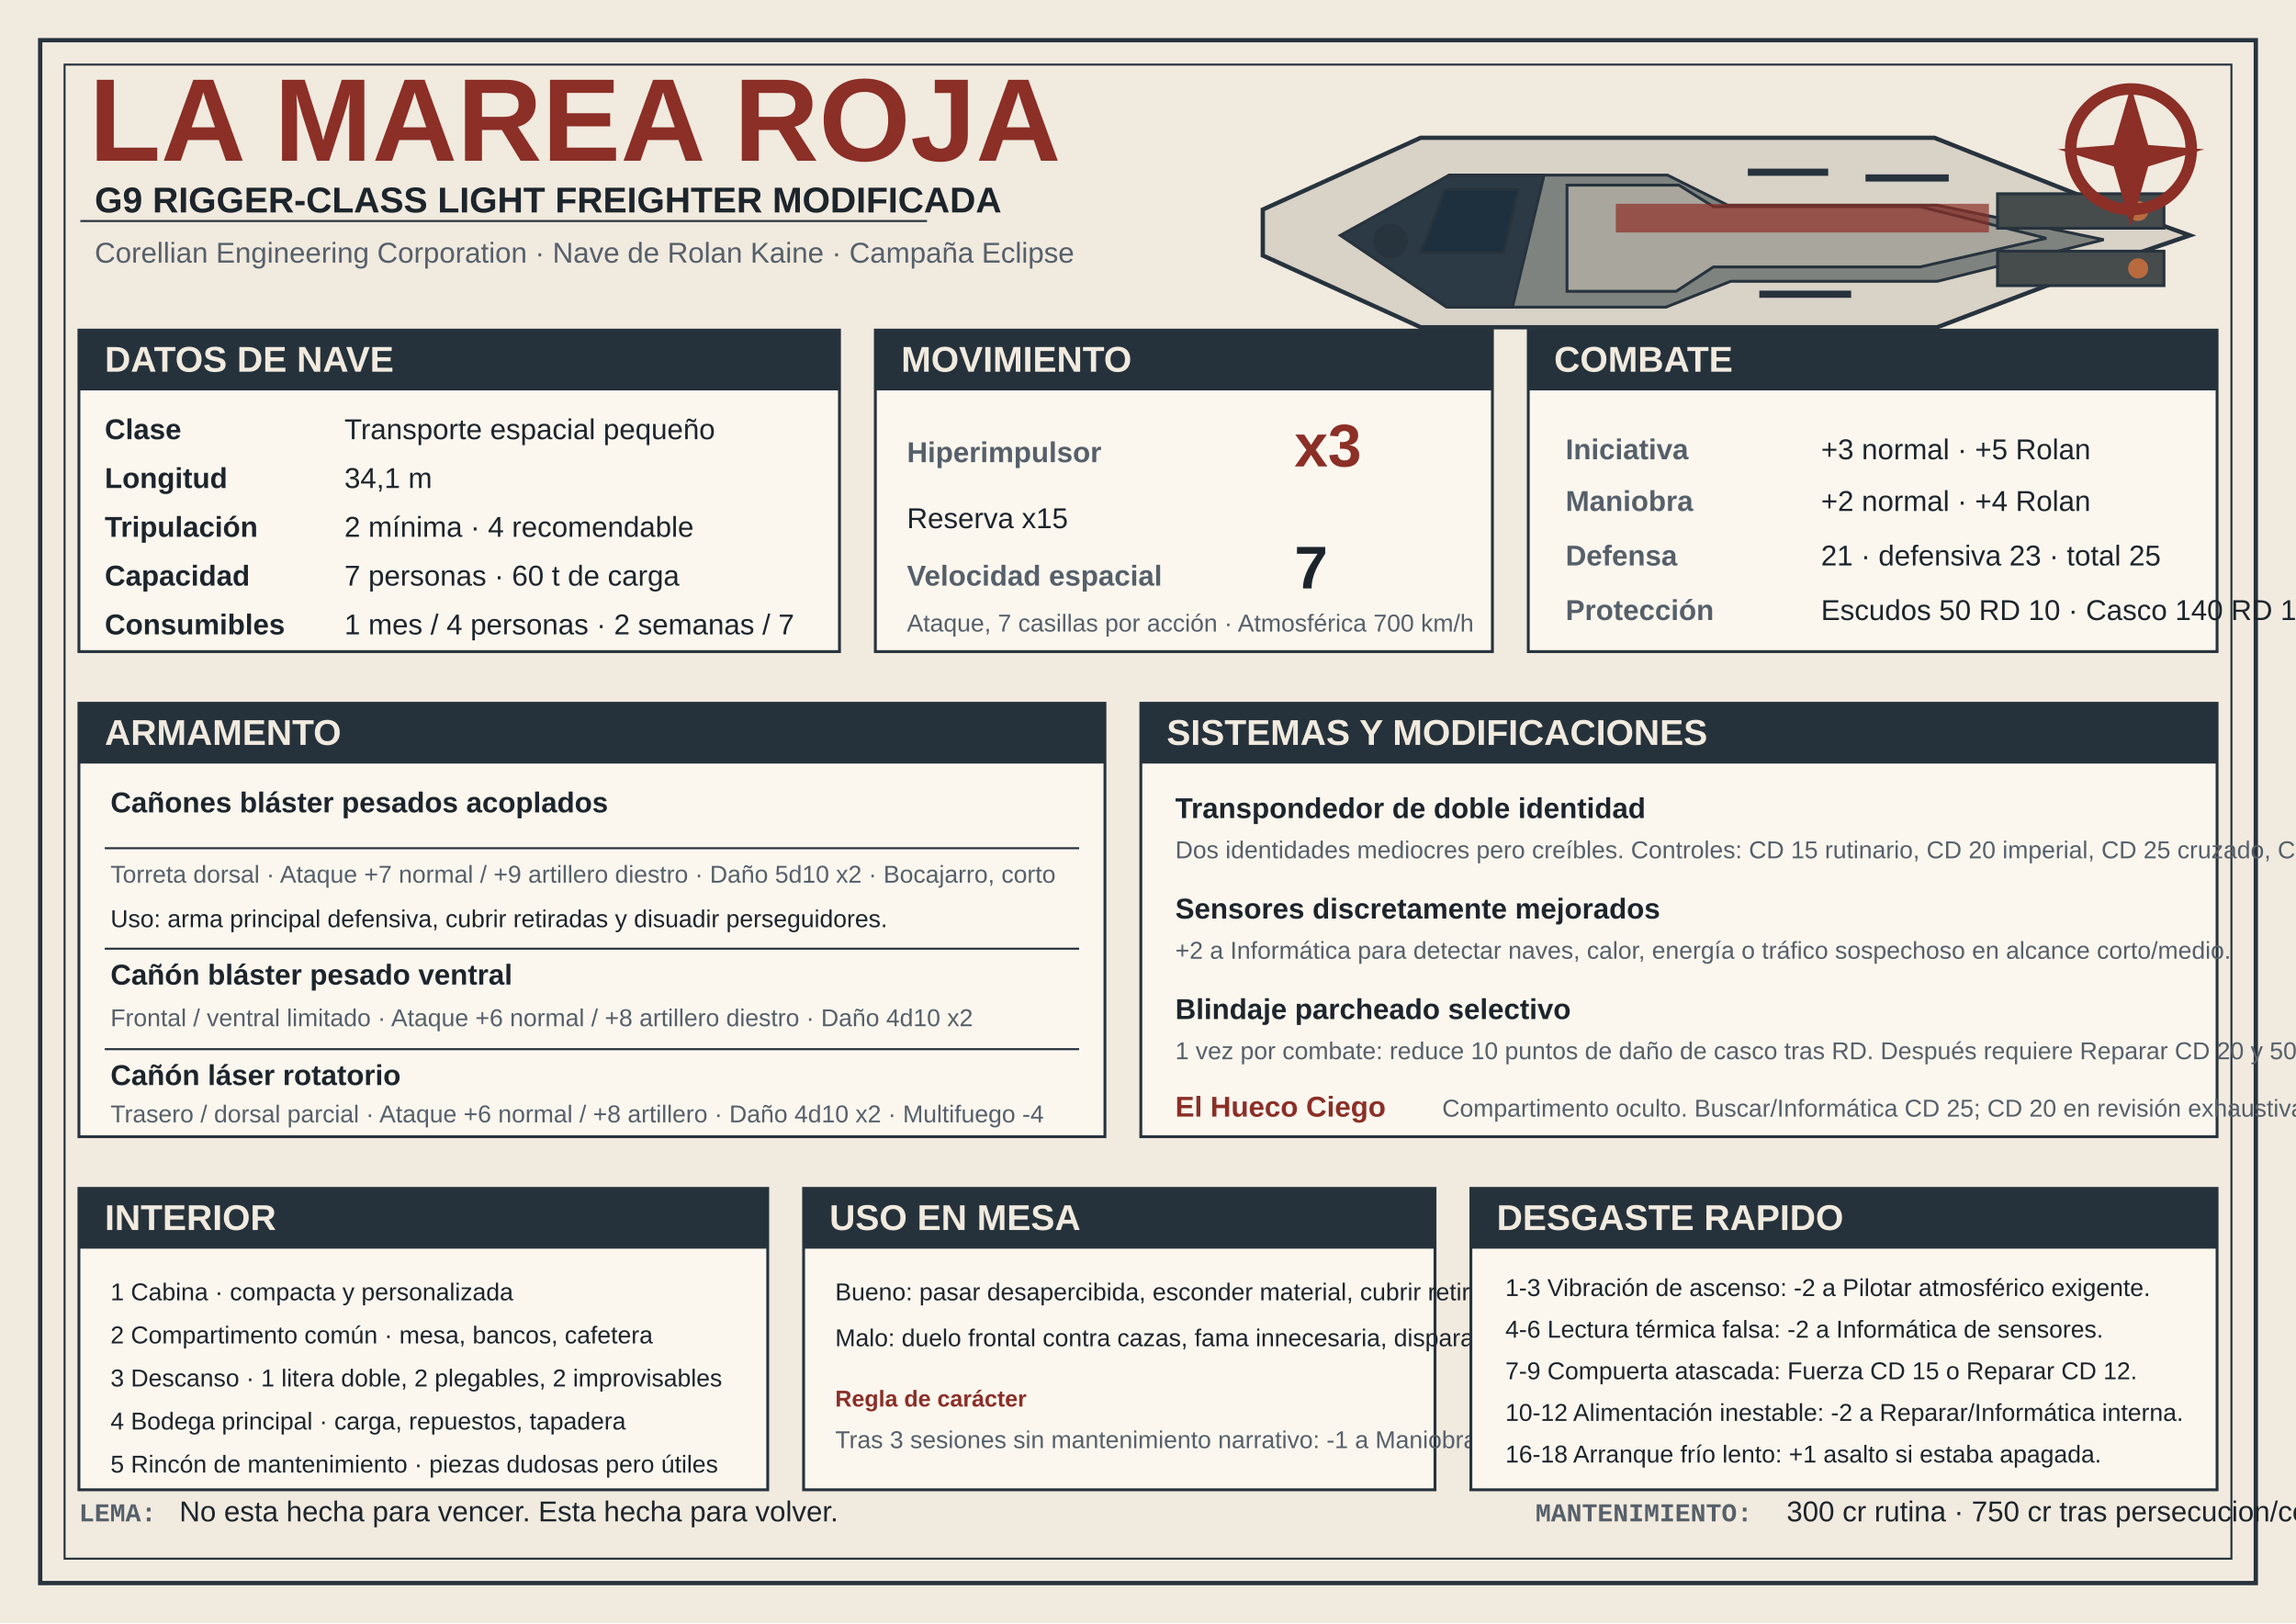
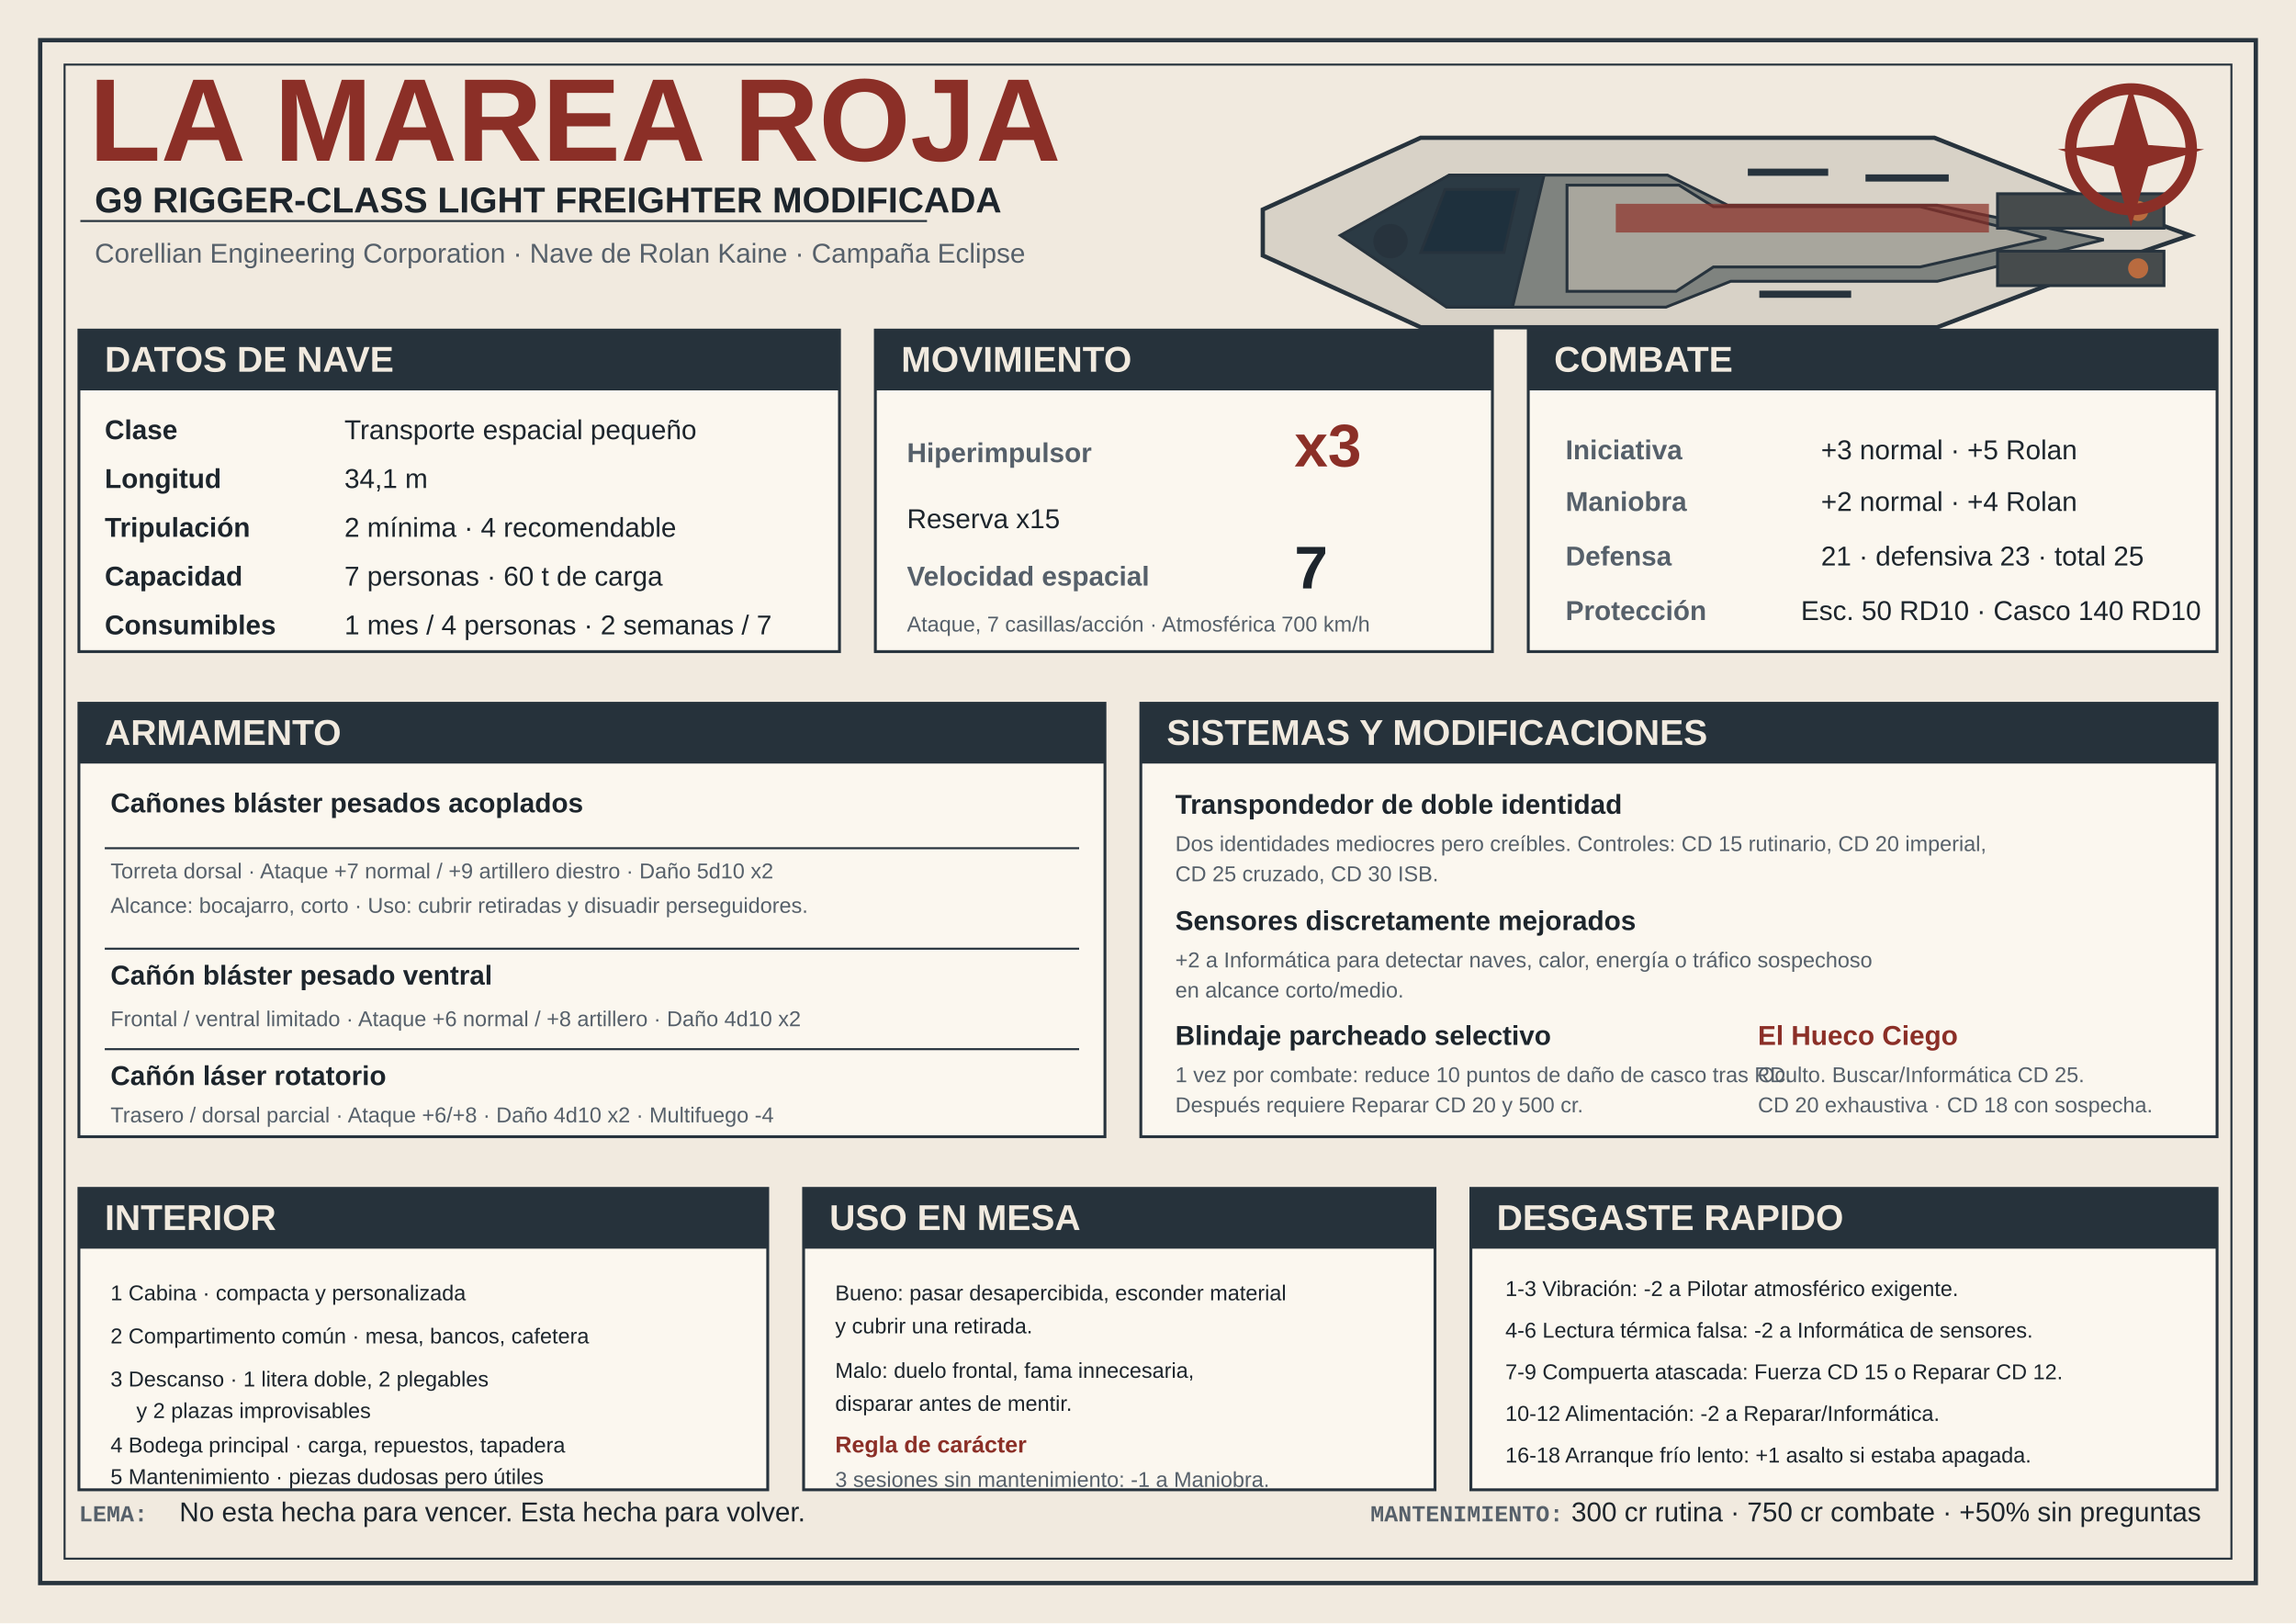
<svg xmlns="http://www.w3.org/2000/svg" width="1600" height="1131" viewBox="0 0 1600 1131" role="img" aria-labelledby="title desc">
  <defs>
    <style>
      .page { fill: #f1eadf; }
      .ink { fill: #1d252c; }
      .muted { fill: #56606a; }
      .red { fill: #8b2f27; }
      .line { stroke: #27333d; stroke-width: 3; fill: none; }
      .thin { stroke: #27333d; stroke-width: 1.4; fill: none; }
      .box { fill: #fbf7ef; stroke: #27333d; stroke-width: 2; }
      .dark { fill: #26323b; }
      .soft { fill: #e3dbce; }
-       .label { font-family: Arial, Helvetica, sans-serif; font-size: 20px; font-weight: 700; letter-spacing: 0; }
+       .label { font-family: Arial, Helvetica, sans-serif; font-size: 19px; font-weight: 700; letter-spacing: 0; }
      .small-label { font-family: Arial, Helvetica, sans-serif; font-size: 16px; font-weight: 700; letter-spacing: 0; }
-       .text { font-family: Arial, Helvetica, sans-serif; font-size: 20px; letter-spacing: 0; }
-       .small { font-family: Arial, Helvetica, sans-serif; font-size: 17px; letter-spacing: 0; }
+       .text { font-family: Arial, Helvetica, sans-serif; font-size: 19px; letter-spacing: 0; }
+       .small { font-family: Arial, Helvetica, sans-serif; font-size: 15px; letter-spacing: 0; }
      .tiny { font-family: Arial, Helvetica, sans-serif; font-size: 15px; letter-spacing: 0; }
-       .mono { font-family: "Courier New", monospace; font-size: 18px; font-weight: 700; letter-spacing: 0; }
+       .mono { font-family: "Courier New", monospace; font-size: 16px; font-weight: 700; letter-spacing: 0; }
      .title { font-family: Arial, Helvetica, sans-serif; font-size: 82px; font-weight: 900; letter-spacing: 0; }
      .subtitle { font-family: Arial, Helvetica, sans-serif; font-size: 25px; font-weight: 700; letter-spacing: 0; }
      .section { font-family: Arial, Helvetica, sans-serif; font-size: 25px; font-weight: 900; letter-spacing: 0; }
      .stat { font-family: Arial, Helvetica, sans-serif; font-size: 42px; font-weight: 900; letter-spacing: 0; }
    </style>
  </defs>
  <rect class="page" width="1600" height="1131" />
  <rect x="28" y="28" width="1544" height="1075" class="line" />
  <rect x="45" y="45" width="1510" height="1041" class="thin" />
  <path d="M56 154 H646" class="thin" />
  <text x="62" y="112" class="title red">LA MAREA ROJA</text>
  <text x="66" y="148" class="subtitle ink">G9 RIGGER-CLASS LIGHT FREIGHTER MODIFICADA</text>
  <text x="66" y="183" class="text muted">Corellian Engineering Corporation · Nave de Rolan Kaine · Campaña Eclipse</text>
  <g transform="translate(880 60)">
    <path d="M0 86 L110 36 L468 36 L574 78 L646 104 L570 130 L470 168 L110 168 L0 118 Z" fill="#d8d2c7" stroke="#27333d" stroke-width="3" />
    <path d="M58 104 L130 62 H282 L324 83 H470 L586 107 L470 136 H326 L281 154 H130 Z" fill="#7f837f" stroke="#27333d" stroke-width="2" />
    <path d="M54 104 L130 62 H196 L174 154 H128 Z" fill="#2b3a44" stroke="#27333d" stroke-width="2" />
    <path d="M212 69 H290 L314 84 H458 L546 106 L458 126 H314 L288 143 H212 Z" fill="#a8a69d" stroke="#27333d" stroke-width="2" />
    <path d="M246 92 H506" stroke="#8b2f27" stroke-width="20" opacity="0.7" />
    <path d="M512 75 H628 V99 H512 Z M512 115 H628 V139 H512 Z" fill="#464b4c" stroke="#27333d" stroke-width="2" />
    <path d="M127 72 L178 72 L168 116 L110 116 Z" fill="#1e303d" stroke="#27333d" stroke-width="2" />
    <path d="M338 60 H394 M420 64 H478 M346 145 H410" stroke="#27333d" stroke-width="5" />
    <circle cx="89" cy="108" r="12" fill="#27333d" />
    <circle cx="610" cy="87" r="7" fill="#b96b3f" />
    <circle cx="610" cy="127" r="7" fill="#b96b3f" />
  </g>
  <g transform="translate(55 230)">
    <rect width="530" height="224" class="box" />
    <rect width="530" height="42" class="dark" />
    <text x="18" y="29" class="section" fill="#f1eadf">DATOS DE NAVE</text>
    <text x="18" y="76" class="label ink">Clase</text>
    <text x="185" y="76" class="text ink">Transporte espacial pequeño</text>
    <text x="18" y="110" class="label ink">Longitud</text>
    <text x="185" y="110" class="text ink">34,1 m</text>
    <text x="18" y="144" class="label ink">Tripulación</text>
    <text x="185" y="144" class="text ink">2 mínima · 4 recomendable</text>
    <text x="18" y="178" class="label ink">Capacidad</text>
    <text x="185" y="178" class="text ink">7 personas · 60 t de carga</text>
    <text x="18" y="212" class="label ink">Consumibles</text>
    <text x="185" y="212" class="text ink">1 mes / 4 personas · 2 semanas / 7</text>
  </g>
  <g transform="translate(610 230)">
    <rect width="430" height="224" class="box" />
    <rect width="430" height="42" class="dark" />
    <text x="18" y="29" class="section" fill="#f1eadf">MOVIMIENTO</text>
    <text x="22" y="92" class="label muted">Hiperimpulsor</text>
    <text x="292" y="95" class="stat red">x3</text>
    <text x="22" y="138" class="text ink">Reserva x15</text>
    <text x="22" y="178" class="label muted">Velocidad espacial</text>
    <text x="292" y="180" class="stat ink">7</text>
-     <text x="22" y="210" class="small muted">Ataque, 7 casillas por acción · Atmosférica 700 km/h</text>
+     <text x="22" y="210" class="small muted">Ataque, 7 casillas/acción · Atmosférica 700 km/h</text>
  </g>
  <g transform="translate(1065 230)">
    <rect width="480" height="224" class="box" />
    <rect width="480" height="42" class="dark" />
    <text x="18" y="29" class="section" fill="#f1eadf">COMBATE</text>
    <text x="26" y="90" class="label muted">Iniciativa</text>
    <text x="204" y="90" class="text ink">+3 normal · +5 Rolan</text>
    <text x="26" y="126" class="label muted">Maniobra</text>
    <text x="204" y="126" class="text ink">+2 normal · +4 Rolan</text>
    <text x="26" y="164" class="label muted">Defensa</text>
    <text x="204" y="164" class="text ink">21 · defensiva 23 · total 25</text>
    <text x="26" y="202" class="label muted">Protección</text>
-     <text x="204" y="202" class="text ink">Escudos 50 RD 10 · Casco 140 RD 10</text>
+     <text x="190" y="202" class="text ink">Esc. 50 RD10 · Casco 140 RD10</text>
  </g>
  <g transform="translate(55 490)">
    <rect width="715" height="302" class="box" />
    <rect width="715" height="42" class="dark" />
    <text x="18" y="29" class="section" fill="#f1eadf">ARMAMENTO</text>
    <line x1="18" y1="101" x2="697" y2="101" class="thin" />
    <line x1="18" y1="171" x2="697" y2="171" class="thin" />
    <line x1="18" y1="241" x2="697" y2="241" class="thin" />
    <text x="22" y="76" class="label ink">Cañones bláster pesados acoplados</text>
-     <text x="22" y="125" class="small muted">Torreta dorsal · Ataque +7 normal / +9 artillero diestro · Daño 5d10 x2 · Bocajarro, corto</text>
-     <text x="22" y="156" class="small ink">Uso: arma principal defensiva, cubrir retiradas y disuadir perseguidores.</text>
+     <text x="22" y="122" class="small muted">Torreta dorsal · Ataque +7 normal / +9 artillero diestro · Daño 5d10 x2</text>
+     <text x="22" y="146" class="small muted">Alcance: bocajarro, corto · Uso: cubrir retiradas y disuadir perseguidores.</text>
    <text x="22" y="196" class="label ink">Cañón bláster pesado ventral</text>
-     <text x="22" y="225" class="small muted">Frontal / ventral limitado · Ataque +6 normal / +8 artillero diestro · Daño 4d10 x2</text>
+     <text x="22" y="225" class="small muted">Frontal / ventral limitado · Ataque +6 normal / +8 artillero · Daño 4d10 x2</text>
    <text x="22" y="266" class="label ink">Cañón láser rotatorio</text>
-     <text x="22" y="292" class="small muted">Trasero / dorsal parcial · Ataque +6 normal / +8 artillero · Daño 4d10 x2 · Multifuego -4</text>
+     <text x="22" y="292" class="small muted">Trasero / dorsal parcial · Ataque +6/+8 · Daño 4d10 x2 · Multifuego -4</text>
  </g>
  <g transform="translate(795 490)">
    <rect width="750" height="302" class="box" />
    <rect width="750" height="42" class="dark" />
    <text x="18" y="29" class="section" fill="#f1eadf">SISTEMAS Y MODIFICACIONES</text>
-     <g class="text">
-       <text x="24" y="80" class="label ink">Transpondedor de doble identidad</text>
-       <text x="24" y="108" class="small muted">Dos identidades mediocres pero creíbles. Controles: CD 15 rutinario, CD 20 imperial, CD 25 cruzado, CD 30 ISB.</text>
-       <text x="24" y="150" class="label ink">Sensores discretamente mejorados</text>
-       <text x="24" y="178" class="small muted">+2 a Informática para detectar naves, calor, energía o tráfico sospechoso en alcance corto/medio.</text>
-       <text x="24" y="220" class="label ink">Blindaje parcheado selectivo</text>
-       <text x="24" y="248" class="small muted">1 vez por combate: reduce 10 puntos de daño de casco tras RD. Después requiere Reparar CD 20 y 500 cr.</text>
-       <text x="24" y="288" class="label red">El Hueco Ciego</text>
-       <text x="210" y="288" class="small muted">Compartimento oculto. Buscar/Informática CD 25; CD 20 en revisión exhaustiva; CD 18 con sospecha previa.</text>
+     <g>
+       <text x="24" y="77" class="label ink">Transpondedor de doble identidad</text>
+       <text x="24" y="103" class="small muted">Dos identidades mediocres pero creíbles. Controles: CD 15 rutinario, CD 20 imperial,</text>
+       <text x="24" y="124" class="small muted">CD 25 cruzado, CD 30 ISB.</text>
+       <text x="24" y="158" class="label ink">Sensores discretamente mejorados</text>
+       <text x="24" y="184" class="small muted">+2 a Informática para detectar naves, calor, energía o tráfico sospechoso</text>
+       <text x="24" y="205" class="small muted">en alcance corto/medio.</text>
+       <text x="24" y="238" class="label ink">Blindaje parcheado selectivo</text>
+       <text x="24" y="264" class="small muted">1 vez por combate: reduce 10 puntos de daño de casco tras RD.</text>
+       <text x="24" y="285" class="small muted">Después requiere Reparar CD 20 y 500 cr.</text>
+       <text x="430" y="238" class="label red">El Hueco Ciego</text>
+       <text x="430" y="264" class="small muted">Oculto. Buscar/Informática CD 25.</text>
+       <text x="430" y="285" class="small muted">CD 20 exhaustiva · CD 18 con sospecha.</text>
    </g>
  </g>
  <g transform="translate(55 828)">
    <rect width="480" height="210" class="box" />
    <rect width="480" height="42" class="dark" />
    <text x="18" y="29" class="section" fill="#f1eadf">INTERIOR</text>
    <text x="22" y="78" class="small ink">1 Cabina · compacta y personalizada</text>
    <text x="22" y="108" class="small ink">2 Compartimento común · mesa, bancos, cafetera</text>
-     <text x="22" y="138" class="small ink">3 Descanso · 1 litera doble, 2 plegables, 2 improvisables</text>
-     <text x="22" y="168" class="small ink">4 Bodega principal · carga, repuestos, tapadera</text>
-     <text x="22" y="198" class="small ink">5 Rincón de mantenimiento · piezas dudosas pero útiles</text>
+     <text x="22" y="138" class="small ink">3 Descanso · 1 litera doble, 2 plegables</text>
+     <text x="40" y="160" class="small ink">y 2 plazas improvisables</text>
+     <text x="22" y="184" class="small ink">4 Bodega principal · carga, repuestos, tapadera</text>
+     <text x="22" y="206" class="small ink">5 Mantenimiento · piezas dudosas pero útiles</text>
  </g>
  <g transform="translate(560 828)">
    <rect width="440" height="210" class="box" />
    <rect width="440" height="42" class="dark" />
    <text x="18" y="29" class="section" fill="#f1eadf">USO EN MESA</text>
-     <text x="22" y="78" class="small ink">Bueno: pasar desapercibida, esconder material, cubrir retirada.</text>
-     <text x="22" y="110" class="small ink">Malo: duelo frontal contra cazas, fama innecesaria, disparar antes de mentir.</text>
-     <text x="22" y="152" class="small-label red">Regla de carácter</text>
-     <text x="22" y="181" class="small muted">Tras 3 sesiones sin mantenimiento narrativo: -1 a Maniobra hasta dedicar tiempo, piezas y atención.</text>
+     <text x="22" y="78" class="small ink">Bueno: pasar desapercibida, esconder material</text>
+     <text x="22" y="101" class="small ink">y cubrir una retirada.</text>
+     <text x="22" y="132" class="small ink">Malo: duelo frontal, fama innecesaria,</text>
+     <text x="22" y="155" class="small ink">disparar antes de mentir.</text>
+     <text x="22" y="184" class="small-label red">Regla de carácter</text>
+     <text x="22" y="208" class="small muted">3 sesiones sin mantenimiento: -1 a Maniobra.</text>
  </g>
  <g transform="translate(1025 828)">
    <rect width="520" height="210" class="box" />
    <rect width="520" height="42" class="dark" />
    <text x="18" y="29" class="section" fill="#f1eadf">DESGASTE RAPIDO</text>
-     <text x="24" y="75" class="small ink">1-3 Vibración de ascenso: -2 a Pilotar atmosférico exigente.</text>
+     <text x="24" y="75" class="small ink">1-3 Vibración: -2 a Pilotar atmosférico exigente.</text>
    <text x="24" y="104" class="small ink">4-6 Lectura térmica falsa: -2 a Informática de sensores.</text>
    <text x="24" y="133" class="small ink">7-9 Compuerta atascada: Fuerza CD 15 o Reparar CD 12.</text>
-     <text x="24" y="162" class="small ink">10-12 Alimentación inestable: -2 a Reparar/Informática interna.</text>
+     <text x="24" y="162" class="small ink">10-12 Alimentación: -2 a Reparar/Informática.</text>
    <text x="24" y="191" class="small ink">16-18 Arranque frío lento: +1 asalto si estaba apagada.</text>
  </g>
  <g transform="translate(55 1060)">
    <text x="0" y="0" class="mono muted">LEMA:</text>
    <text x="70" y="0" class="text ink">No esta hecha para vencer. Esta hecha para volver.</text>
-     <text x="1015" y="0" class="mono muted">MANTENIMIENTO:</text>
-     <text x="1190" y="0" class="text ink">300 cr rutina · 750 cr tras persecucion/combate · +50% sin preguntas</text>
+     <text x="900" y="0" class="mono muted">MANTENIMIENTO:</text>
+     <text x="1040" y="0" class="text ink">300 cr rutina · 750 cr combate · +50% sin preguntas</text>
  </g>
  <circle cx="1485" cy="104" r="42" fill="none" stroke="#8b2f27" stroke-width="8" />
  <path d="M1485 60 L1497 101 L1536 104 L1497 116 L1485 158 L1473 116 L1434 104 L1473 101 Z" class="red" />
</svg>
